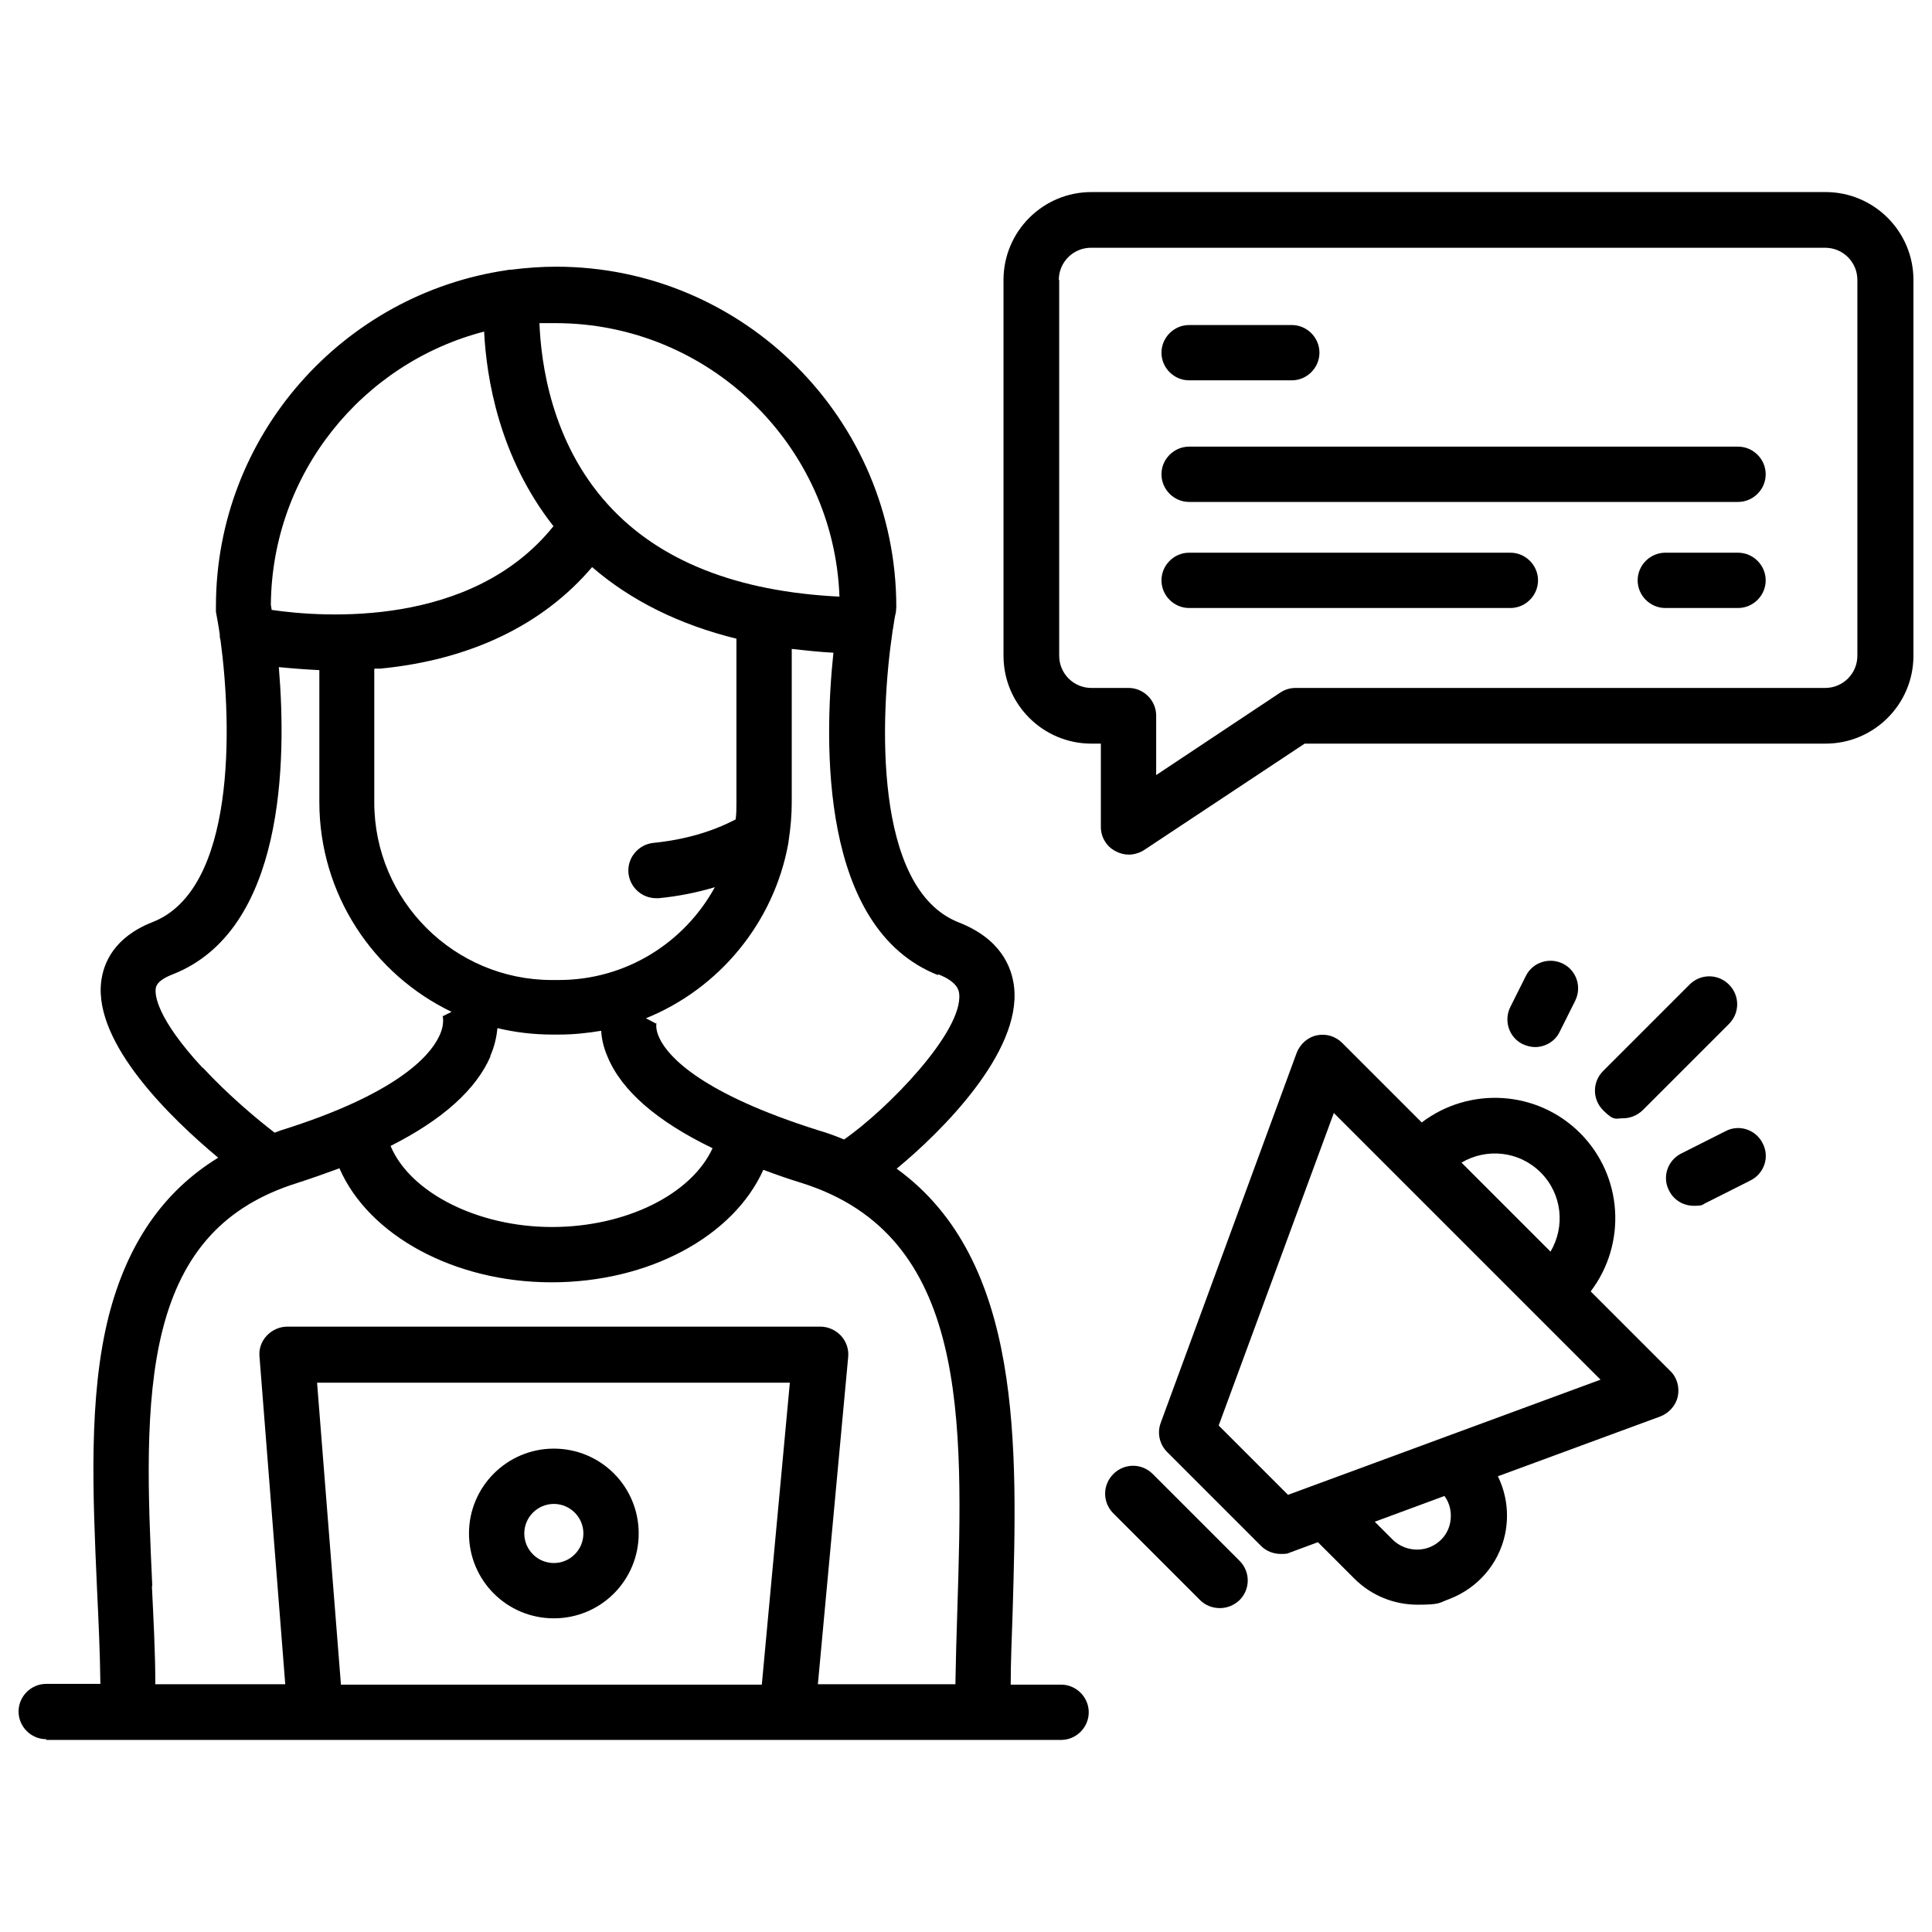
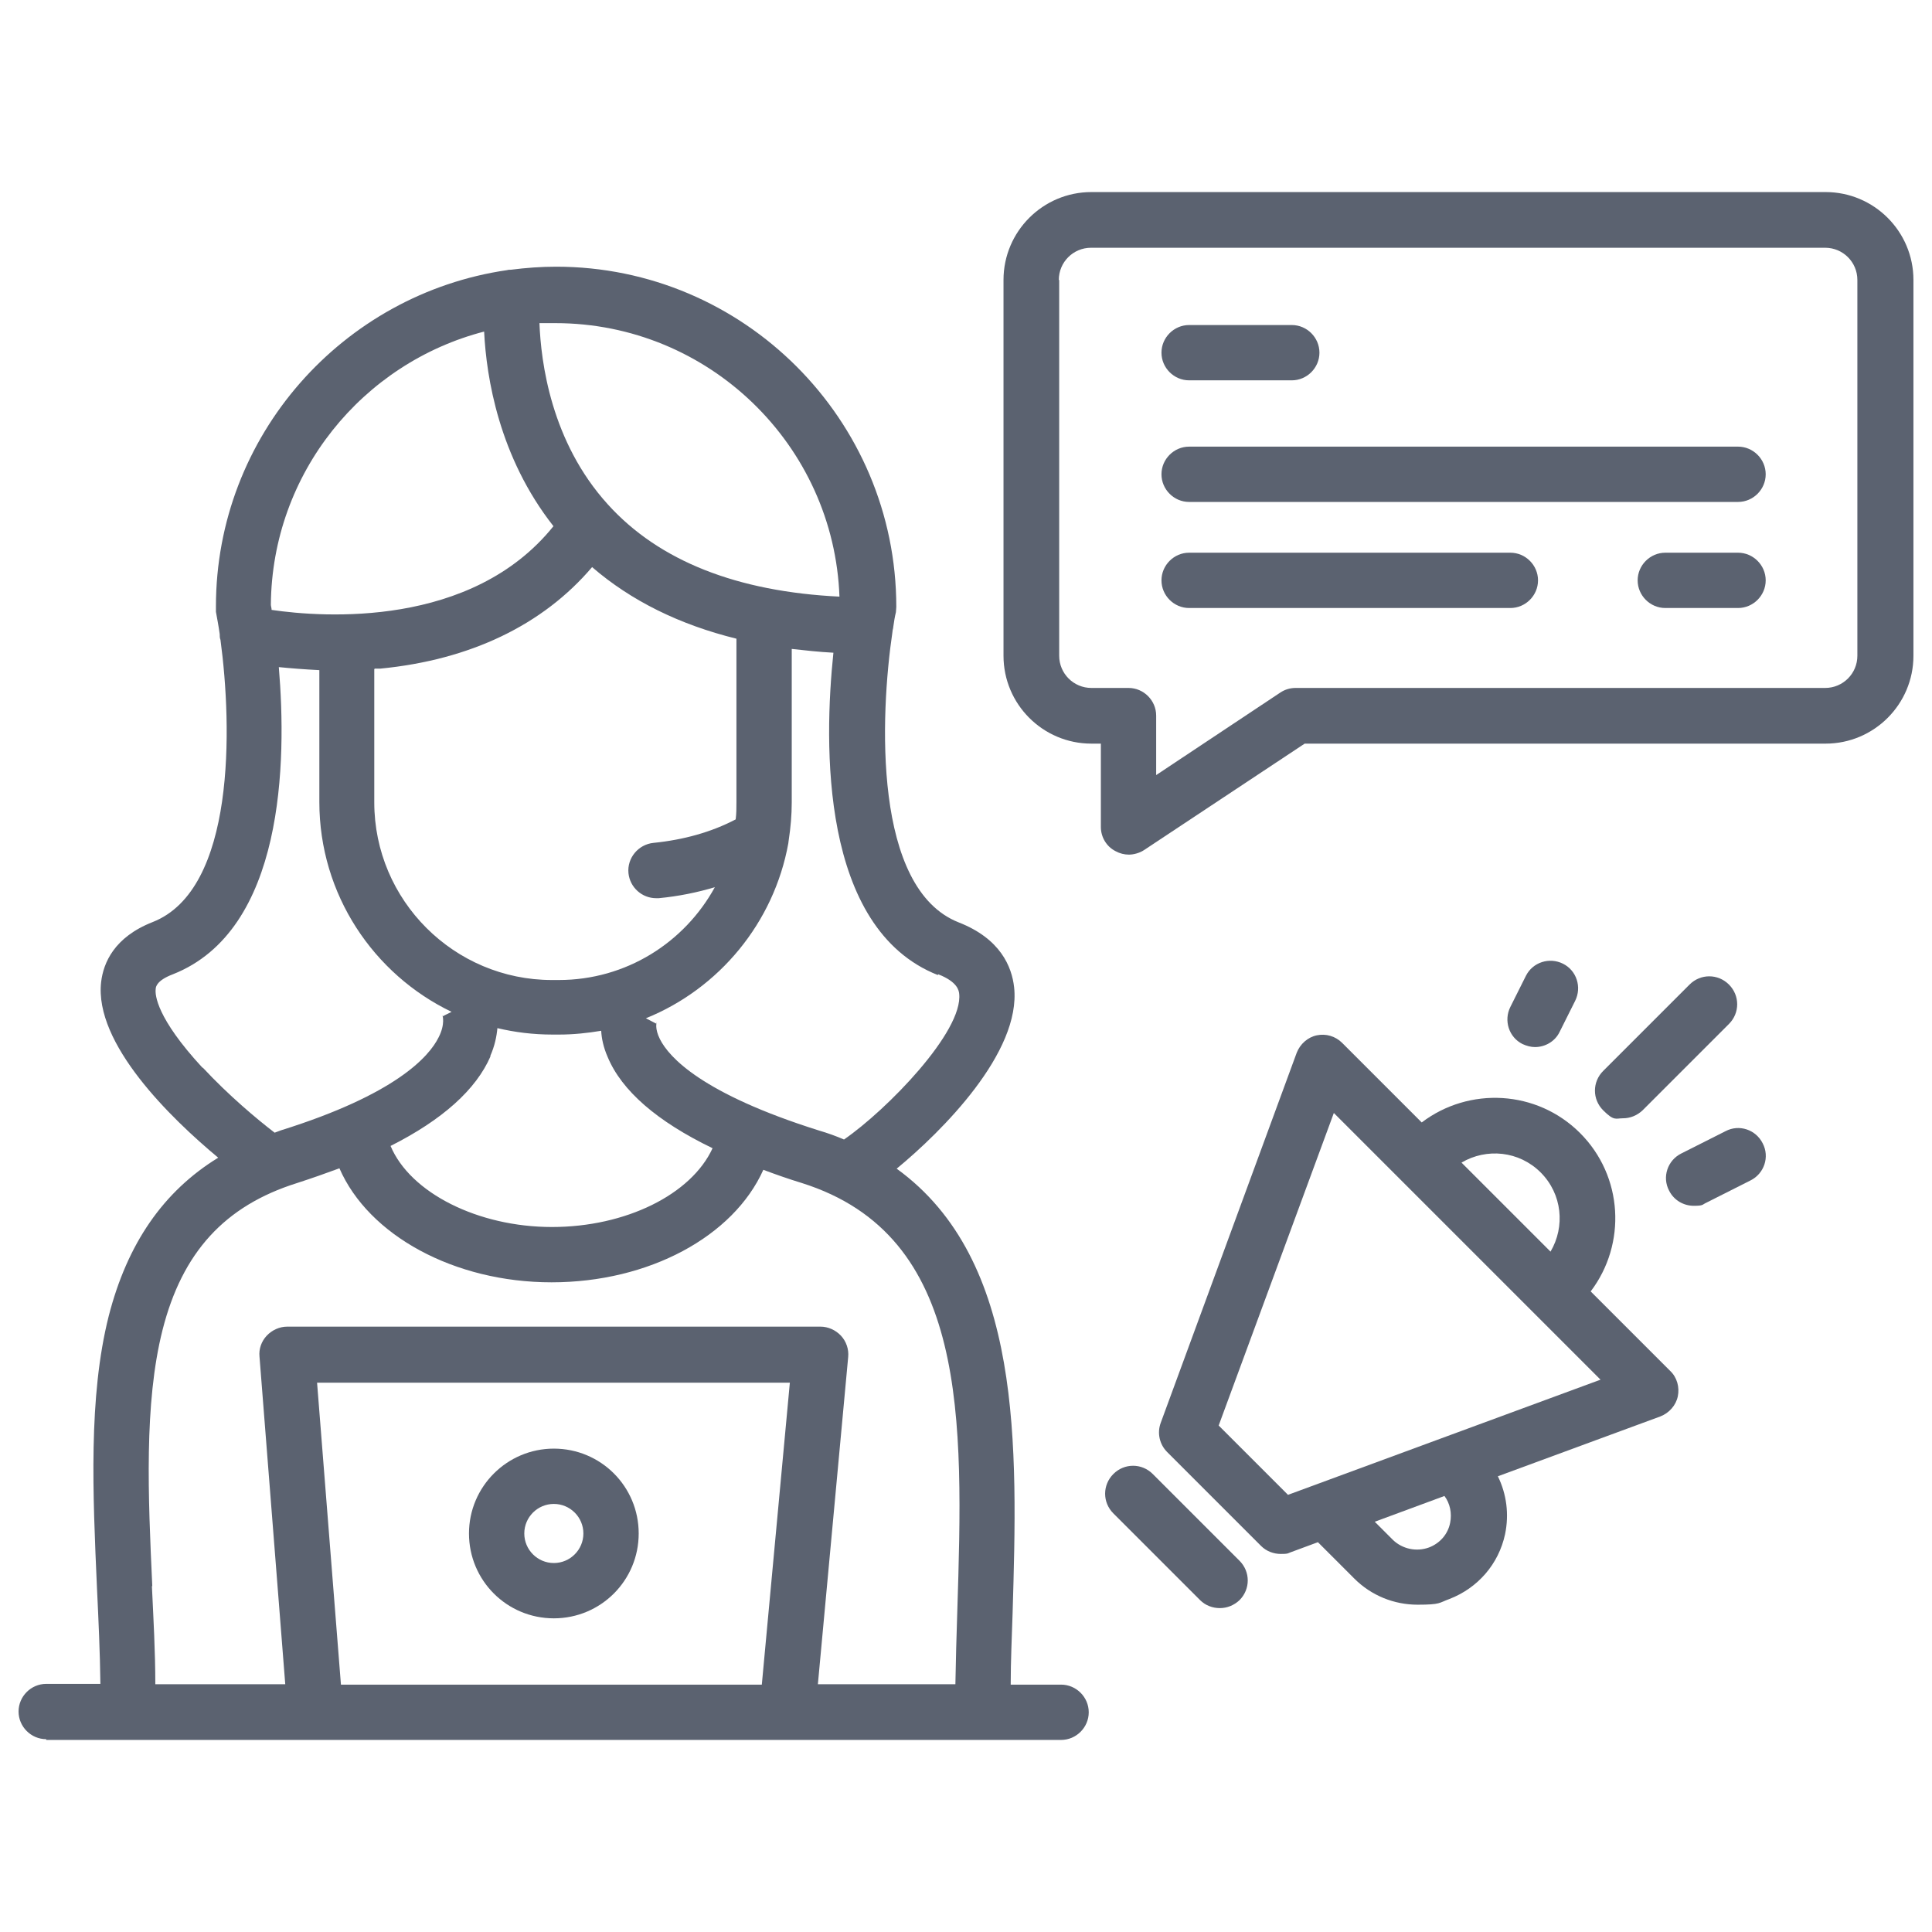
- <svg xmlns="http://www.w3.org/2000/svg" id="Layer_2" version="1.1" viewBox="0 0 510 510">
+ <svg xmlns="http://www.w3.org/2000/svg" fill="#5B6270" id="Layer_2" version="1.1" viewBox="0 0 510 510">
  <path d="M446,259.9l-22.8,22.8c-2.9,2.9-2.9,7.5,0,10.4s3.3,2.1,5.2,2.1,3.7-.7,5.2-2.1l22.8-22.8c2.9-2.9,2.9-7.5,0-10.4s-7.5-2.9-10.4,0h0Z" />
  <path d="M405.2,276.4c2.7,0,5.3-1.5,6.5-4l4.1-8.2c1.8-3.6.4-8-3.2-9.8s-8-.4-9.8,3.2l-4.1,8.2c-1.8,3.6-.4,8,3.2,9.8,1.1.5,2.2.8,3.3.8h0Z" />
  <path d="M455.5,298.6l-11.7,5.9c-3.6,1.8-5.1,6.2-3.2,9.8,1.3,2.6,3.9,4,6.5,4s2.2-.3,3.3-.8l11.7-5.9c3.6-1.8,5.1-6.2,3.2-9.8-1.8-3.6-6.2-5.1-9.8-3.2h0Z" />
  <path d="M293.9,389.1c-2.9,2.9-2.9,7.5,0,10.4l22.9,22.9c1.4,1.4,3.3,2.1,5.2,2.1s3.7-.7,5.2-2.1c2.9-2.9,2.9-7.5,0-10.4l-22.9-22.9c-2.9-2.9-7.5-2.9-10.4,0h0Z" />
  <path d="M375.3,296.3l-21-21c-1.8-1.8-4.3-2.5-6.7-2s-4.4,2.3-5.3,4.6l-35.9,97.7c-1,2.7-.3,5.7,1.7,7.7l24.8,24.8c1.4,1.4,3.3,2.1,5.2,2.1s1.7-.1,2.5-.4l7.3-2.7,9.6,9.6c4.5,4.5,10.5,6.9,16.7,6.9s5.6-.5,8.4-1.5c7.5-2.9,13-9.2,14.7-17.1,1.1-5.3.4-10.6-1.9-15.3l42.9-15.8c2.3-.9,4.1-2.9,4.6-5.3s-.2-5-2-6.7l-21-21c9.5-12.5,8.6-30.4-2.8-41.8-11.4-11.4-29.3-12.3-41.8-2.8h0ZM382.8,402c-.6,3-2.7,5.4-5.6,6.5-3.3,1.2-7,.4-9.5-2l-4.8-4.8,18.4-6.8c1.5,2,2,4.6,1.5,7.1h0ZM339.9,394.5l-18.2-18.2,30.4-82.5,70.4,70.4-82.5,30.4h0ZM409.3,330.4l-23.5-23.5c6.6-3.9,15.2-3.1,20.9,2.6,5.7,5.7,6.5,14.3,2.6,20.9Z" />
  <path d="M12.3,459.3h267.8c4,0,7.3-3.3,7.3-7.3s-3.3-7.3-7.3-7.3h-13.3c0-6.2.3-12.6.5-18.8,1.3-44.1,2.8-93.2-30.6-117.4,11.9-9.8,32.9-30.7,31-47.9-.6-5.4-3.6-12.8-14.6-17.1-22.7-8.9-20.8-54.5-17.5-76.8,0-.4.2-.8.2-1.2.2-1.4.4-2.7.7-3.9,0-.4.1-.9.1-1.4,0-49.5-40.3-89.8-89.8-89.8s0,0,0,0h0c-4,0-8,.3-11.9.8-.3,0-.7,0-1,.1-43.4,6.3-76.9,43.7-76.9,88.8s0,.9,0,1.4c.3,1.7.7,3.7,1,5.9,0,.5,0,1,.2,1.5,3.1,23,4,65.9-17.9,74.5-10.2,4-13,10.8-13.6,15.8-1.9,16.3,18.4,36,30.9,46.4-14.5,8.9-24,22.7-28.9,41.8-5.4,21.4-4.2,47-3.1,71.8.4,8.4.8,16.9.9,25.3h-14.3c-4,0-7.3,3.3-7.3,7.3s3.3,7.3,7.3,7.3h0v.2ZM90,444.7l-6.3-79.7h124.8l-7.4,79.7h-111.2,0ZM247.7,257.2c5.1,2,5.4,4.3,5.5,5.1,1.1,10-19.1,30.7-30.4,38.5-2.1-.9-4.3-1.7-6.7-2.4-30.8-9.7-39.5-19.3-41.9-24.1-1.4-2.8-.9-4.4-.8-4.5,0,.3-.2.4-.2.4l-2.7-1.4c19.3-7.8,33.8-25.2,37.6-46.2,0-.3.1-.6.1-.8.5-3.3.8-6.6.8-10v-40.5c3.6.4,7.2.8,11,1-2.5,23.9-3.6,72.8,27.6,85.1h0v-.2ZM98.9,176.5c.5,0,1,0,1.5,0,23.7-2.3,42.9-11.5,55.9-26.8,10.3,8.9,23.1,15.2,38.1,18.9v43.2c0,1.5,0,3-.2,4.5-6.5,3.4-13.8,5.4-21.7,6.2-4,.4-7,4-6.6,8,.4,3.8,3.6,6.6,7.3,6.6s.5,0,.7,0c5.2-.5,10.1-1.5,14.8-2.9-8,14.6-23.4,24.5-41.2,24.5h-1.8c-25.8,0-46.9-21-46.9-46.9v-35.2h.1ZM129.4,278.8c1.2-2.7,1.7-5.2,1.9-7.4,4.6,1.1,9.5,1.7,14.5,1.7h1.8c3.8,0,7.5-.4,11.1-1,.1,2,.6,4.4,1.7,6.9,3.7,8.9,13,17,27.7,24.1-5.6,12.2-22.9,20.8-42.4,20.8s-37.4-9-42.6-21.4c13.7-6.9,22.6-14.9,26.4-23.7h-.1ZM221.7,157.5c-27.1-1.3-47.7-9.4-61.2-24.3-15.1-16.6-17.7-37.7-18.1-47.9,1.4,0,2.8,0,4.2,0s0,0,0,0h0c40.5,0,73.6,32.2,75,72.3h.1ZM127.8,87.6c.6,12,3.9,33,18.3,51.3-21.6,26.9-60.8,24.1-74.4,22.1,0-.5-.2-1-.2-1.4.3-34.7,24.2-63.8,56.4-72.1h-.1ZM53.4,281.8c-12.1-13.1-12.5-19.2-12.3-20.7,0-.6.3-2.3,4.5-3.9,29.5-11.6,30.1-56.2,28-81.1,3,.3,6.7.6,10.7.8v34.8c0,24.4,14.3,45.5,34.9,55.4l-2.4,1.2s0-.1,0-.3c0,0,.8,2.3-1,5.8-2.5,5.1-11.3,15.1-41.7,24.6-.5.2-1.1.4-1.6.6-4.7-3.6-12.2-9.9-18.9-17.1h0ZM40.2,418.7c-1.1-23.7-2.2-48.2,2.7-67.6,5.2-20.5,16.4-32.8,35.5-38.8,4-1.3,7.7-2.6,11.2-3.9,7.7,17.7,30.3,30.1,56,30.1s48-12.1,55.9-29.7c3.2,1.2,6.6,2.4,10.2,3.5,44,13.9,42.6,62.1,41,113.1-.2,6.3-.4,12.8-.5,19.2h-36.3l8-86.4c.2-2-.5-4.1-1.9-5.6s-3.4-2.4-5.4-2.4H75.8c-2,0-4,.9-5.4,2.4s-2.1,3.5-1.9,5.5l6.8,86.5h-34.3c0-8.6-.5-17.4-.9-25.9h0Z" />
  <path d="M146.2,382.4c-12.3,0-22.4,10-22.4,22.4s10,22.4,22.4,22.4,22.4-10,22.4-22.4-10-22.4-22.4-22.4ZM146.2,412.6c-4.3,0-7.8-3.5-7.8-7.8s3.5-7.8,7.8-7.8,7.8,3.5,7.8,7.8-3.5,7.8-7.8,7.8Z" />
  <path d="M288.1,196.3h2.5v22c0,2.7,1.5,5.2,3.9,6.4,1.1.6,2.3.9,3.5.9s2.8-.4,4-1.2l42.4-28.1h137.5c12.8,0,23.2-10.4,23.2-23.2v-99.2c0-12.8-10.4-23.2-23.2-23.2h-193.8c-12.8,0-23.2,10.4-23.2,23.2v99.2c0,12.8,10.4,23.2,23.2,23.2h0ZM279.5,73.9c0-4.7,3.8-8.5,8.5-8.5h193.8c4.7,0,8.5,3.8,8.5,8.5v99.2c0,4.7-3.8,8.5-8.5,8.5h-139.8c-1.4,0-2.8.4-4,1.2l-32.8,21.8v-15.7c0-4-3.3-7.3-7.3-7.3h-9.8c-4.7,0-8.5-3.8-8.5-8.5v-99.2h-.1Z" />
  <path d="M313.9,100.4h27.1c4,0,7.3-3.3,7.3-7.3s-3.3-7.3-7.3-7.3h-27.1c-4,0-7.3,3.3-7.3,7.3s3.3,7.3,7.3,7.3Z" />
  <path d="M313.9,132.5h144.9c4,0,7.3-3.3,7.3-7.3s-3.3-7.3-7.3-7.3h-144.9c-4,0-7.3,3.3-7.3,7.3s3.3,7.3,7.3,7.3Z" />
  <path d="M458.8,145.9h-19.2c-4,0-7.3,3.3-7.3,7.3s3.3,7.3,7.3,7.3h19.2c4,0,7.3-3.3,7.3-7.3s-3.3-7.3-7.3-7.3Z" />
  <path d="M313.9,160.5h84.8c4,0,7.3-3.3,7.3-7.3s-3.3-7.3-7.3-7.3h-84.8c-4,0-7.3,3.3-7.3,7.3s3.3,7.3,7.3,7.3h0Z" />
</svg>
